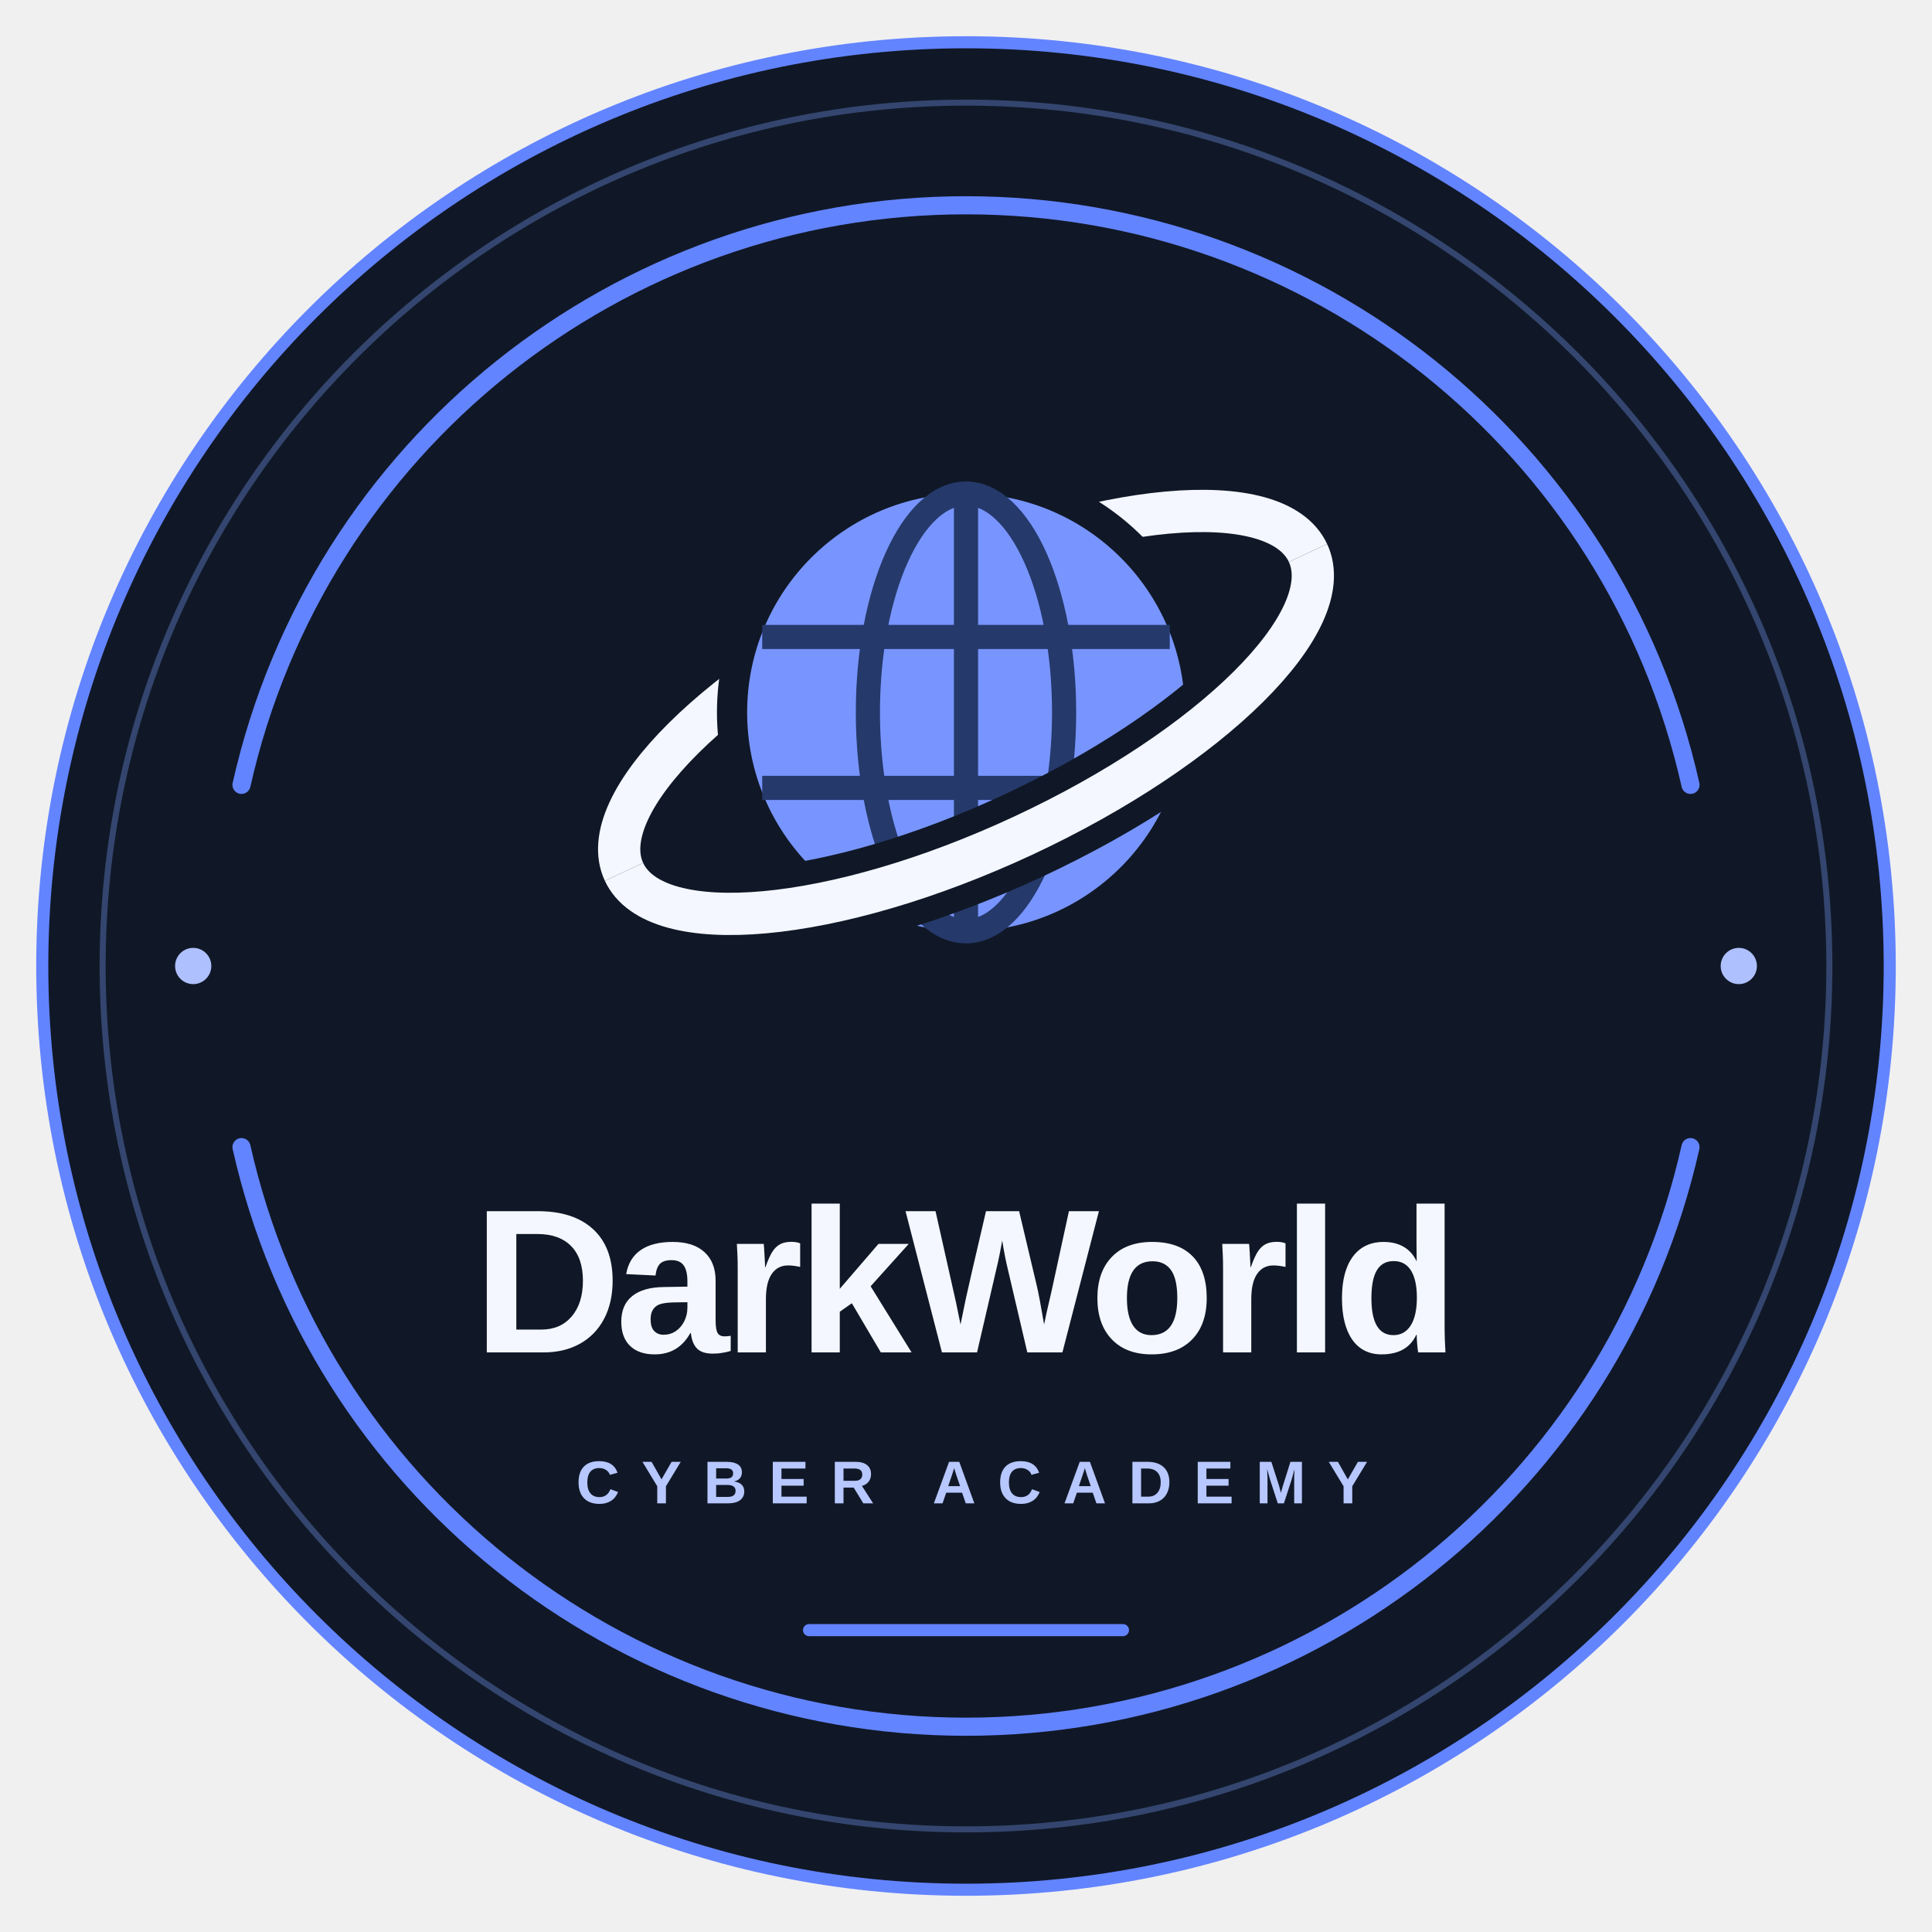
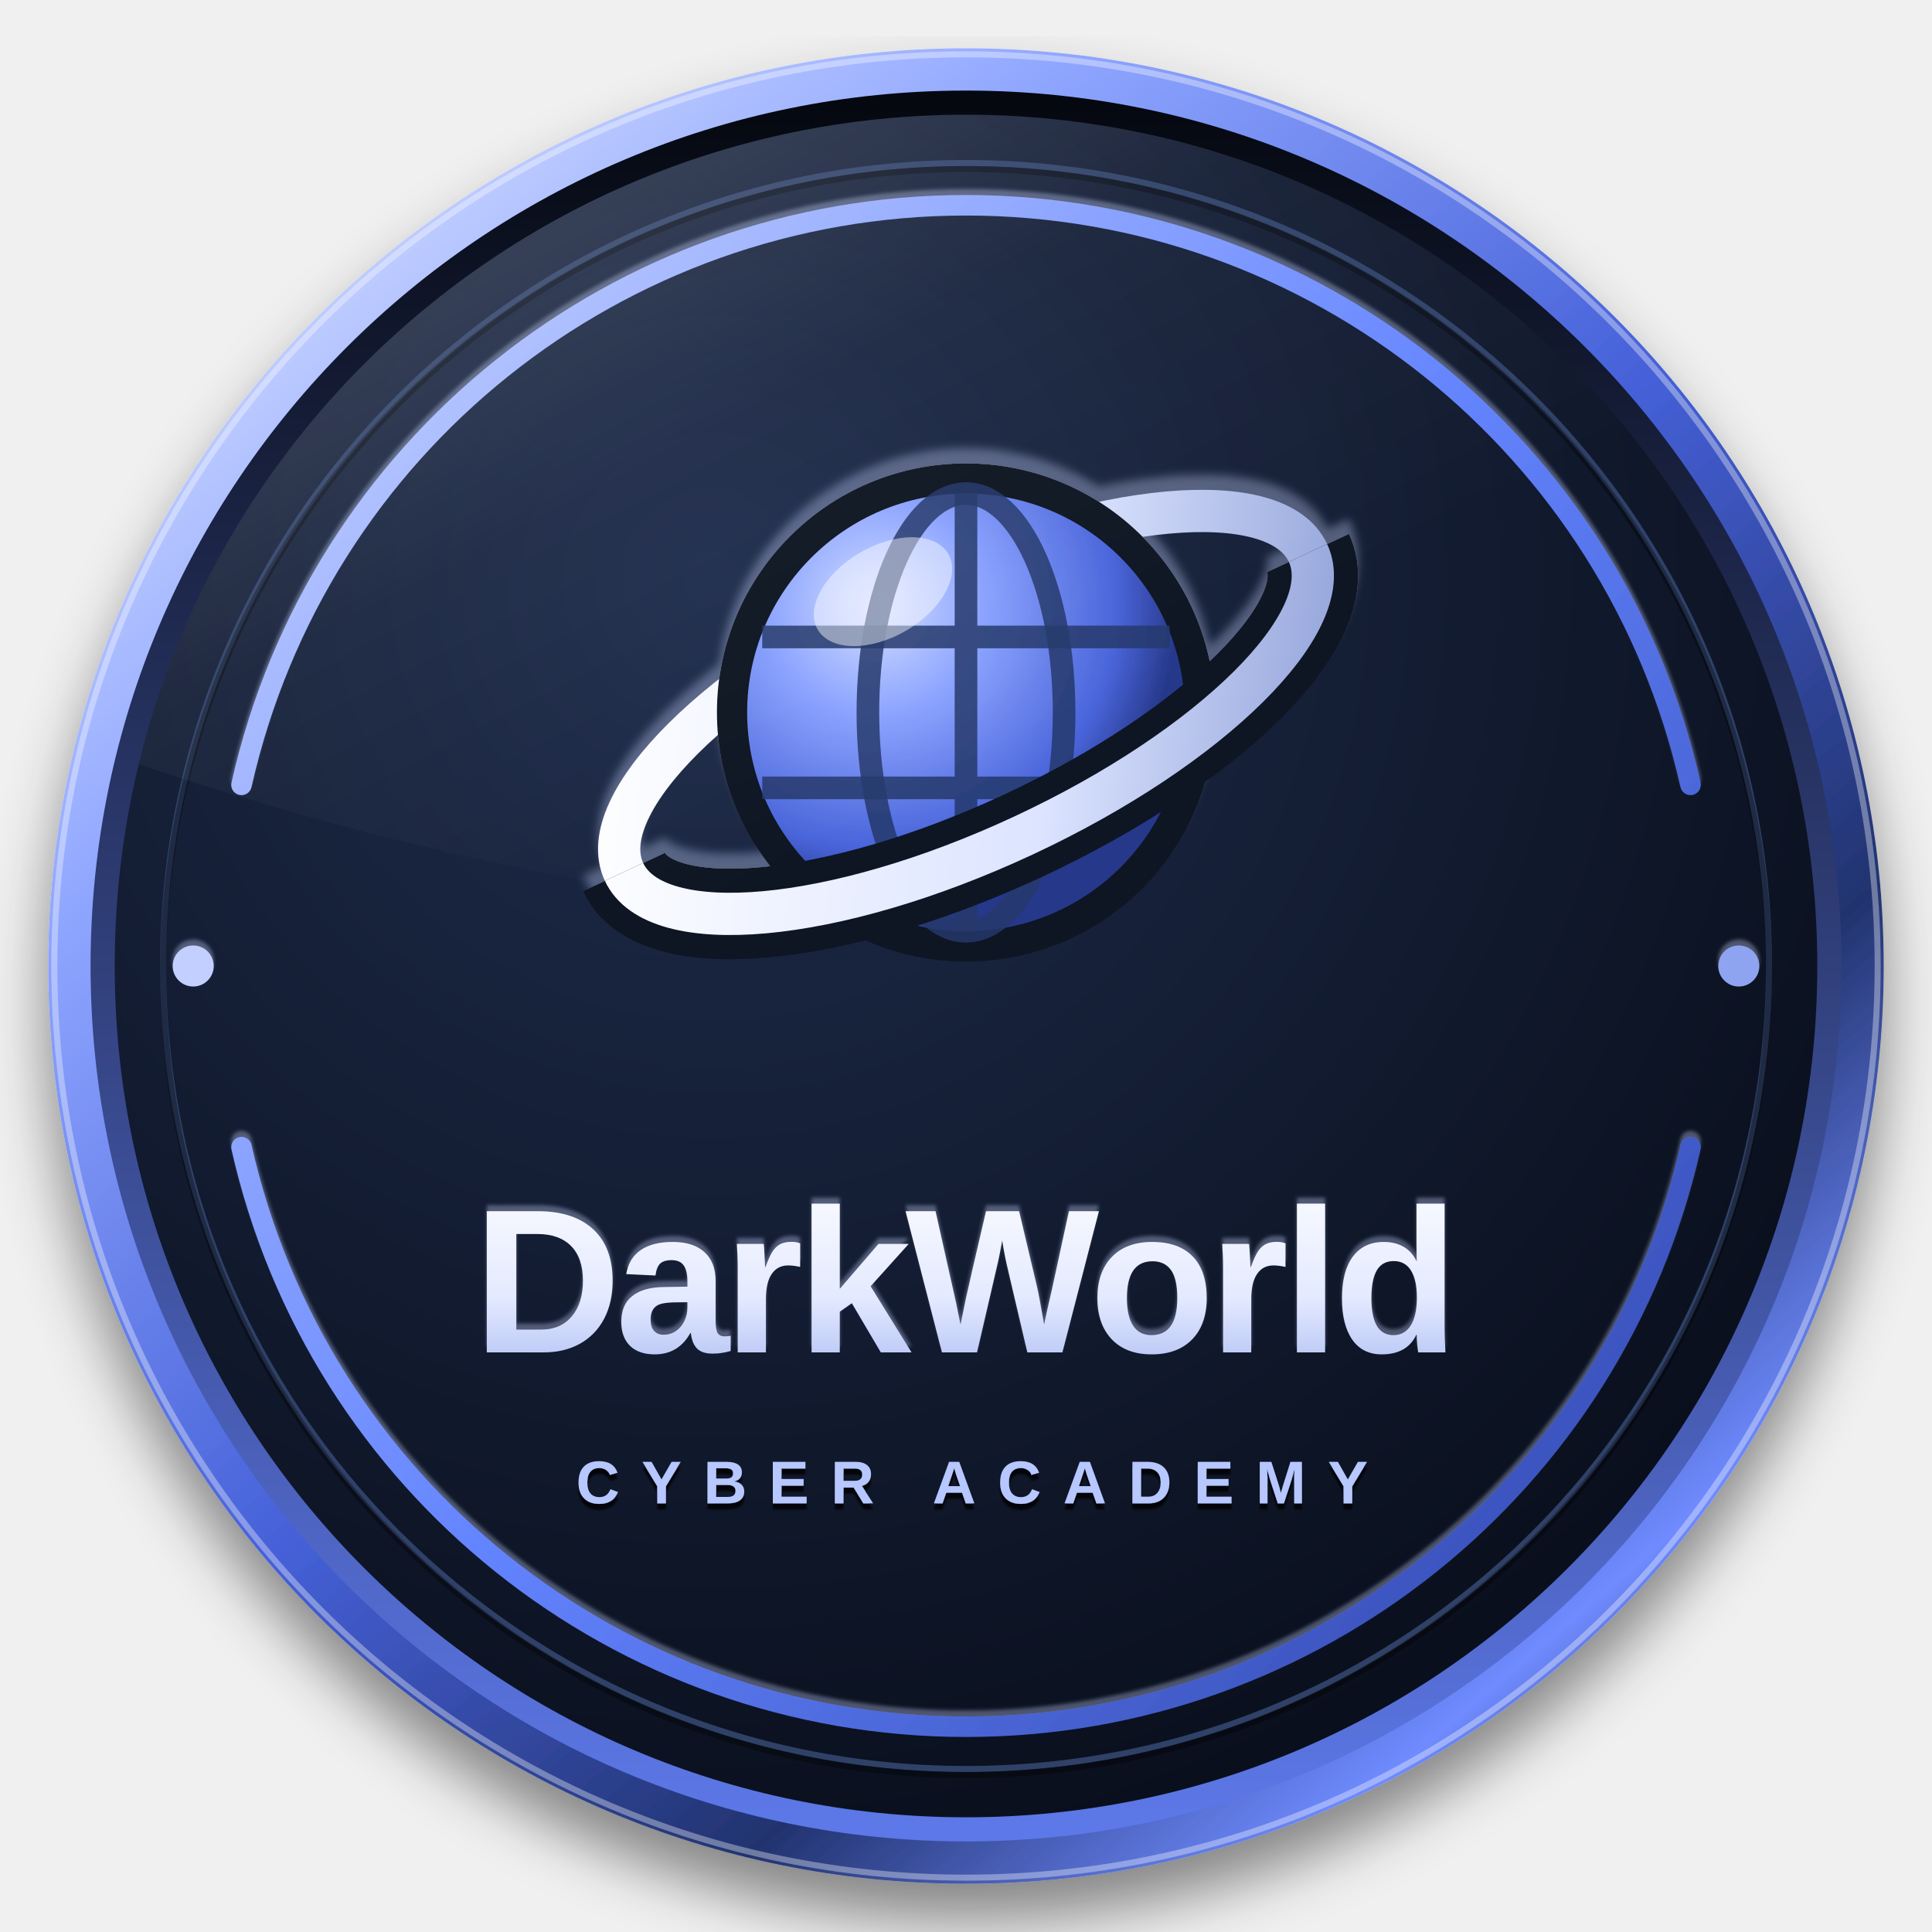
<svg xmlns="http://www.w3.org/2000/svg" viewBox="0 0 320 320" fill="none">
-   <circle cx="160" cy="160" r="153" fill="#101827" stroke="#6384FF" stroke-width="2" />
-   <circle cx="160" cy="160" r="143" stroke="#34466F" />
-   <path d="M40 130a123 123 0 0 1 240 0M40 190a123 123 0 0 0 240 0" stroke="#6384FF" stroke-width="3" stroke-linecap="round" />
-   <circle cx="32" cy="160" r="3" fill="#AFC0FF" />
-   <circle cx="288" cy="160" r="3" fill="#AFC0FF" />
-   <g transform="translate(80 38) scale(2.5)">
-     <ellipse cx="32" cy="32" rx="25" ry="9" transform="rotate(-25 32 32)" stroke="#F4F7FF" stroke-width="2.8" />
-     <circle cx="32" cy="32" r="16.5" fill="#101827" />
-     <circle cx="32" cy="32" r="14.5" fill="#7895FF" />
-     <ellipse cx="32" cy="32" rx="6.5" ry="14.5" stroke="#25396B" stroke-width="1.6" />
-     <path d="M18.5 27h27M18.5 37h27M32 17.5v29" stroke="#25396B" stroke-width="1.6" />
-     <path d="M7 32a25 9 0 0 0 50 0" transform="rotate(-25 32 32)" stroke="#101827" stroke-width="6" />
-     <path d="M7 32a25 9 0 0 0 50 0" transform="rotate(-25 32 32)" stroke="#F4F7FF" stroke-width="2.8" />
+   <defs>
+     <linearGradient id="rim" x1="40" y1="20" x2="280" y2="300" gradientUnits="userSpaceOnUse">
+       <stop offset="0" stop-color="#DCE4FF" />
+       <stop offset=".22" stop-color="#8FA6FF" />
+       <stop offset=".5" stop-color="#4560D8" />
+       <stop offset=".74" stop-color="#22336F" />
+       <stop offset=".9" stop-color="#6F8BFF" />
+       <stop offset="1" stop-color="#1A2654" />
+     </linearGradient>
+     <linearGradient id="bevel" x1="160" y1="17" x2="160" y2="303" gradientUnits="userSpaceOnUse">
+       <stop offset="0" stop-color="#05080F" />
+       <stop offset="1" stop-color="#5D78E8" />
+     </linearGradient>
+     <radialGradient id="face" cx="118" cy="96" r="230" gradientUnits="userSpaceOnUse">
+       <stop offset="0" stop-color="#1F2D4D" />
+       <stop offset=".55" stop-color="#121B30" />
+       <stop offset="1" stop-color="#080D19" />
+     </radialGradient>
+     <linearGradient id="arc" x1="40" y1="60" x2="280" y2="260" gradientUnits="userSpaceOnUse">
+       <stop offset="0" stop-color="#B9C8FF" />
+       <stop offset=".5" stop-color="#6384FF" />
+       <stop offset="1" stop-color="#3349B0" />
+     </linearGradient>
+     <radialGradient id="sphere" cx="26" cy="25" r="20" gradientUnits="userSpaceOnUse">
+       <stop offset="0" stop-color="#D3DDFF" />
+       <stop offset=".35" stop-color="#8CA4FF" />
+       <stop offset=".8" stop-color="#4964DA" />
+       <stop offset="1" stop-color="#26388A" />
+     </radialGradient>
+     <linearGradient id="ring" x1="10" y1="20" x2="54" y2="46" gradientUnits="userSpaceOnUse">
+       <stop offset="0" stop-color="#FFFFFF" />
+       <stop offset=".6" stop-color="#DCE4FF" />
+       <stop offset="1" stop-color="#8FA0D8" />
+     </linearGradient>
+     <linearGradient id="letters" x1="0" y1="192" x2="0" y2="230" gradientUnits="userSpaceOnUse">
+       <stop offset="0" stop-color="#FFFFFF" />
+       <stop offset=".6" stop-color="#E4EAFF" />
+       <stop offset="1" stop-color="#A9B9F2" />
+     </linearGradient>
+     <linearGradient id="sheen" x1="90" y1="20" x2="150" y2="135" gradientUnits="userSpaceOnUse">
+       <stop offset="0" stop-color="#FFFFFF" stop-opacity=".16" />
+       <stop offset=".45" stop-color="#FFFFFF" stop-opacity=".04" />
+       <stop offset="1" stop-color="#FFFFFF" stop-opacity="0" />
+     </linearGradient>
+     <filter id="raised" x="-20%" y="-20%" width="140%" height="140%" color-interpolation-filters="sRGB">
+       <feDropShadow dx="0" dy="3" stdDeviation="2.4" flood-color="#000" flood-opacity=".7" />
+       <feDropShadow dx="0" dy="-1" stdDeviation=".3" flood-color="#C9D5FF" flood-opacity=".35" />
+     </filter>
+     <filter id="engraved" x="-10%" y="-40%" width="120%" height="180%" color-interpolation-filters="sRGB">
+       <feDropShadow dx="0" dy="1" stdDeviation=".2" flood-color="#000" flood-opacity=".8" />
+     </filter>
+     <filter id="cast" x="-20%" y="-20%" width="140%" height="150%" color-interpolation-filters="sRGB">
+       <feDropShadow dx="0" dy="6" stdDeviation="5" flood-color="#000" flood-opacity=".45" />
+     </filter>
+     <clipPath id="faceClip">
+       <circle cx="160" cy="160" r="141" />
+     </clipPath>
+   </defs>
+   <g filter="url(#cast)">
+     <circle cx="160" cy="160" r="152" fill="url(#rim)" />
  </g>
-   <text x="160" y="224" fill="#F4F7FF" font-family="Arial,Helvetica,sans-serif" font-size="34" font-weight="700" letter-spacing="-1" text-anchor="middle">DarkWorld</text>
-   <text x="161" y="249" fill="#B7C7FF" font-family="Arial,Helvetica,sans-serif" font-size="10" font-weight="600" letter-spacing="3.6" text-anchor="middle">CYBER ACADEMY</text>
-   <path d="M134 270h52" stroke="#6384FF" stroke-width="2" stroke-linecap="round" />
+   <circle cx="160" cy="160" r="151" stroke="#FFFFFF" stroke-opacity=".35" stroke-width="1" />
+   <circle cx="160" cy="160" r="145" fill="url(#bevel)" />
+   <circle cx="160" cy="160" r="141" fill="url(#face)" />
+   <circle cx="160" cy="160" r="133" stroke="#34466F" stroke-opacity=".9" />
+   <circle cx="160" cy="161" r="133" stroke="#000" stroke-opacity=".35" />
+   <g filter="url(#raised)">
+     <path d="M40 130a123 123 0 0 1 240 0M40 190a123 123 0 0 0 240 0" stroke="url(#arc)" stroke-width="3.4" stroke-linecap="round" />
+     <circle cx="32" cy="160" r="3.4" fill="#C3D0FF" />
+     <circle cx="288" cy="160" r="3.4" fill="#8FA4F0" />
+   </g>
+   <g transform="translate(80 38) scale(2.5)" filter="url(#raised)">
+     <ellipse cx="32" cy="32" rx="25" ry="9" transform="rotate(-25 32 32)" stroke="url(#ring)" stroke-width="2.8" />
+     <circle cx="32" cy="32" r="16.5" fill="#0B1222" />
+     <circle cx="32" cy="32" r="14.5" fill="url(#sphere)" />
+     <ellipse cx="32" cy="32" rx="6.5" ry="14.5" stroke="#25396B" stroke-opacity=".85" stroke-width="1.5" />
+     <path d="M18.5 27h27M18.5 37h27M32 17.5v29" stroke="#25396B" stroke-opacity=".85" stroke-width="1.5" />
+     <ellipse cx="26.5" cy="24" rx="5" ry="3" transform="rotate(-30 26.5 24)" fill="#FFFFFF" fill-opacity=".45" />
+     <path d="M7 32a25 9 0 0 0 50 0" transform="rotate(-25 32 32)" stroke="#0B1222" stroke-width="6" />
+     <path d="M7 32a25 9 0 0 0 50 0" transform="rotate(-25 32 32)" stroke="url(#ring)" stroke-width="2.8" />
+   </g>
+   <g filter="url(#raised)">
+     <text x="160" y="224" fill="url(#letters)" font-family="Arial,Helvetica,sans-serif" font-size="34" font-weight="700" letter-spacing="-1" text-anchor="middle">DarkWorld</text>
+   </g>
+   <text x="161" y="249" fill="#B7C7FF" font-family="Arial,Helvetica,sans-serif" font-size="10" font-weight="600" letter-spacing="3.6" text-anchor="middle" filter="url(#engraved)">CYBER ACADEMY</text>
+   <path d="M134 270h52" stroke="url(#arc)" stroke-width="2.2" stroke-linecap="round" filter="url(#engraved)" />
+   <g clip-path="url(#faceClip)">
+     <path d="M10 10h300v118c-60 34-180 38-300-6z" fill="url(#sheen)" />
+   </g>
</svg>
